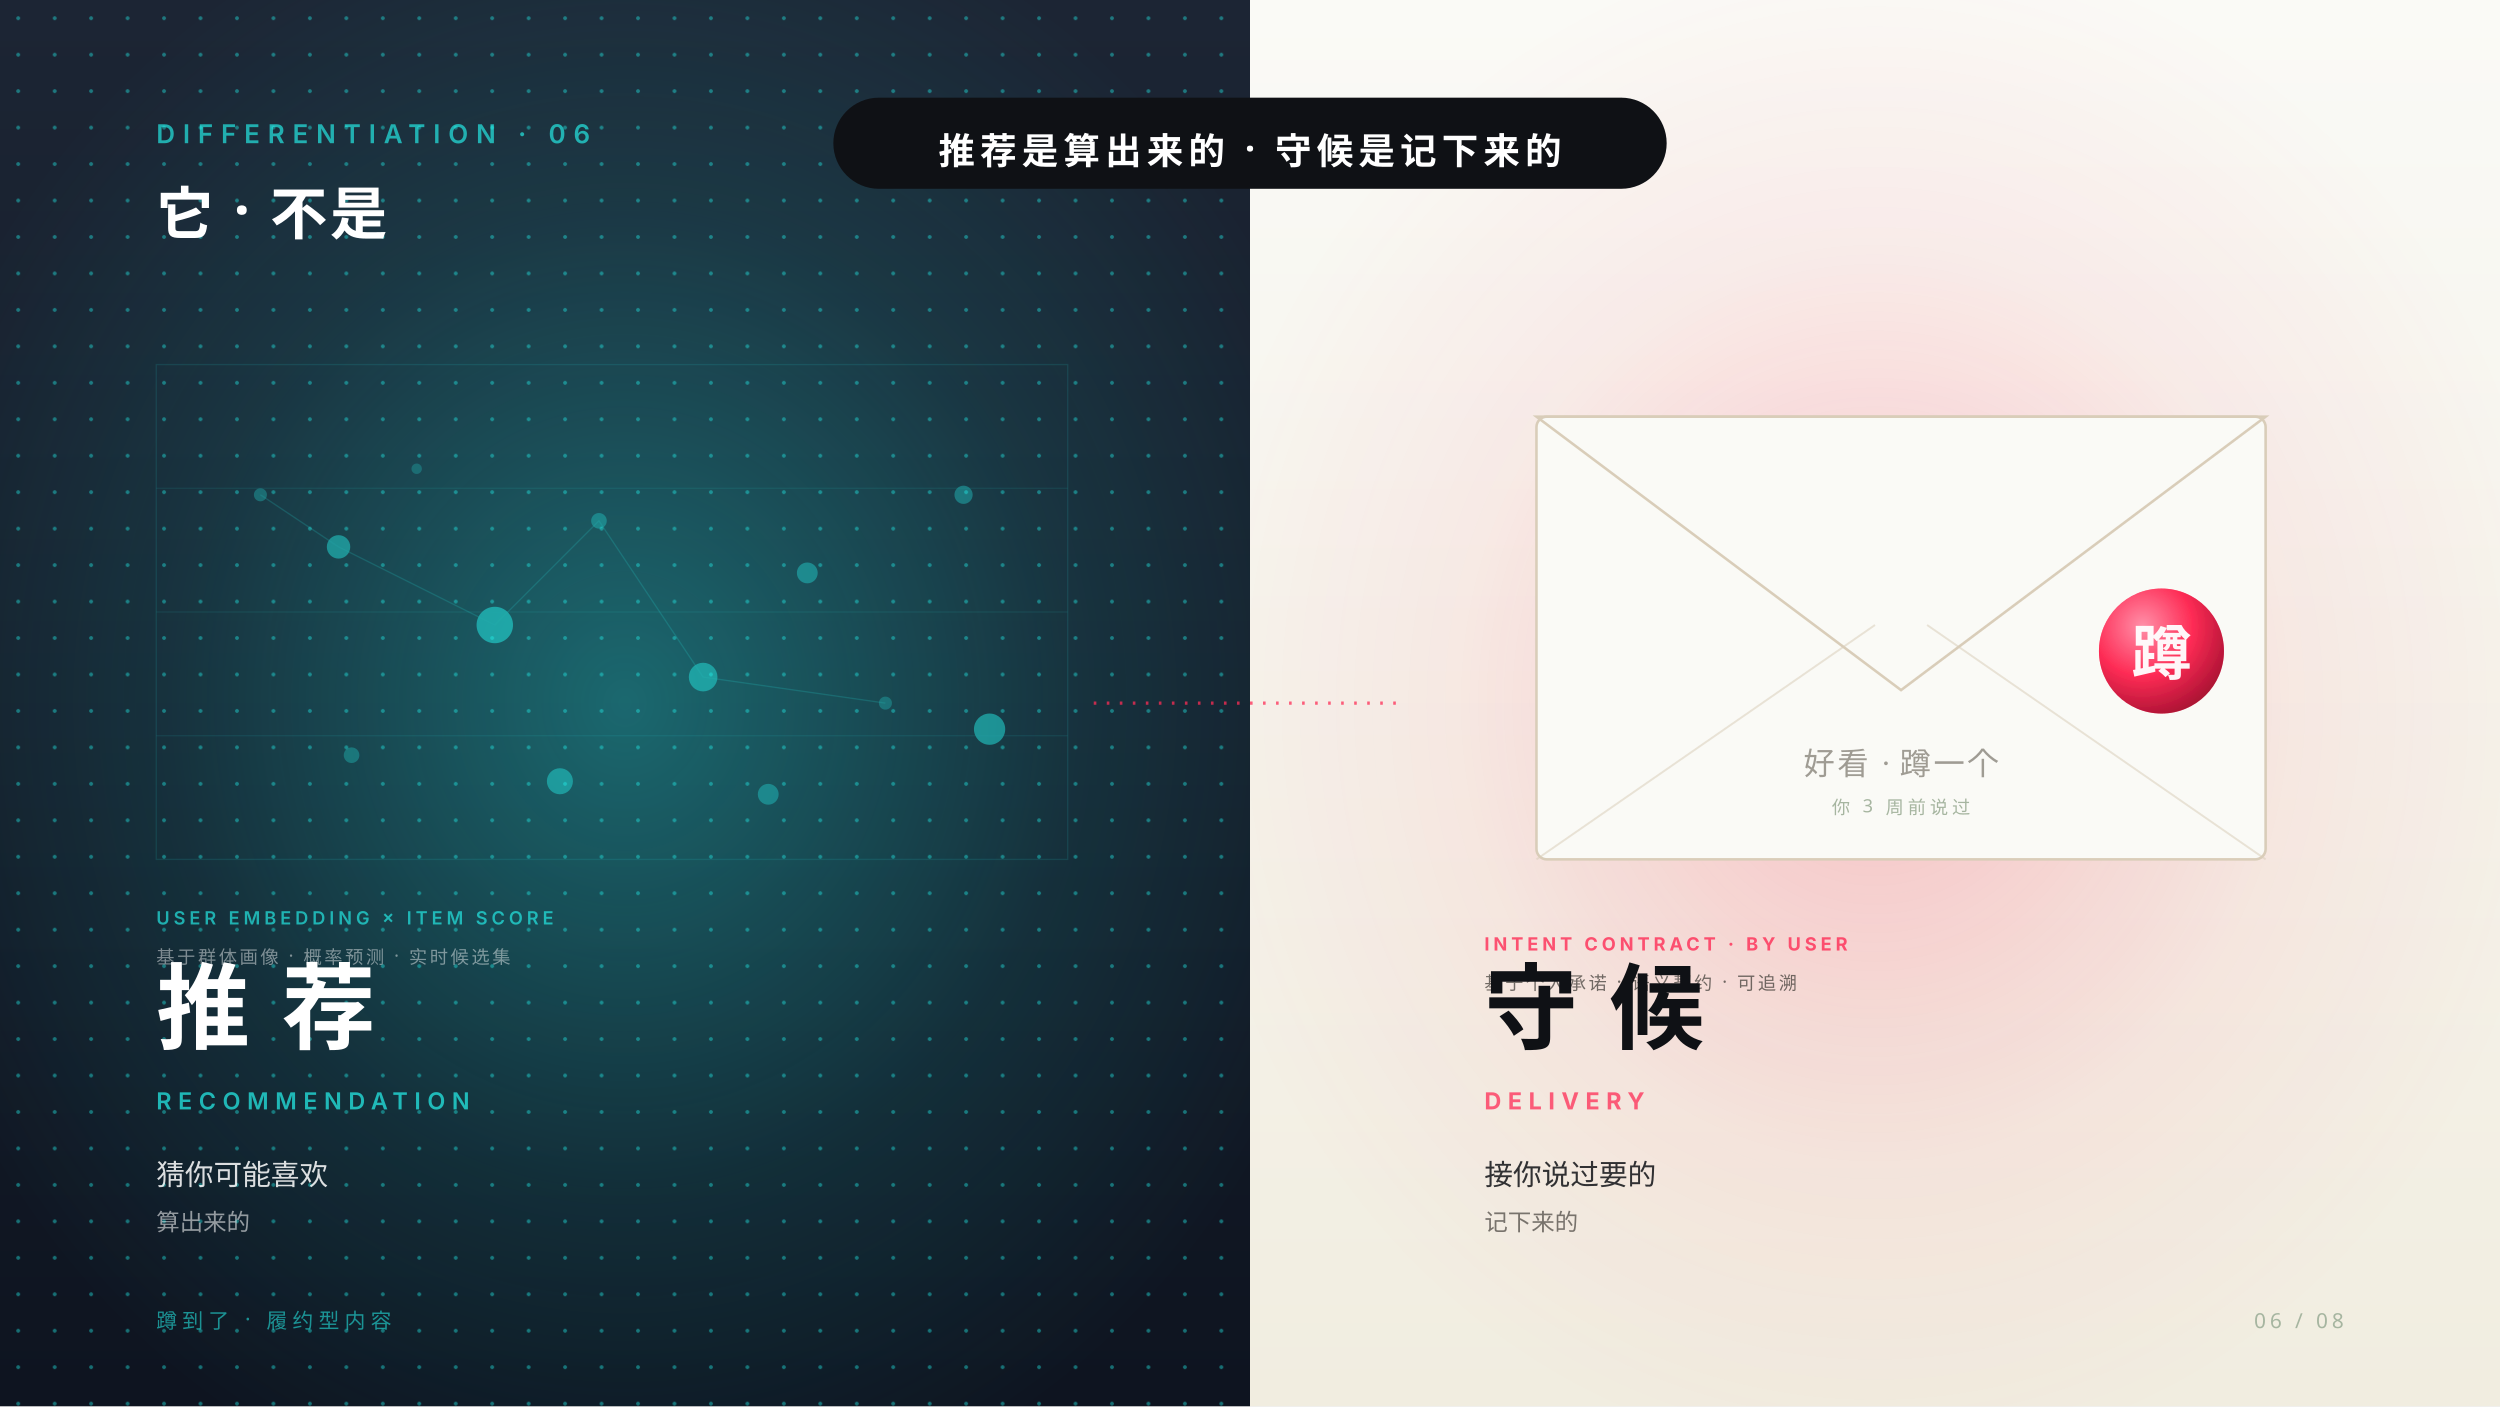
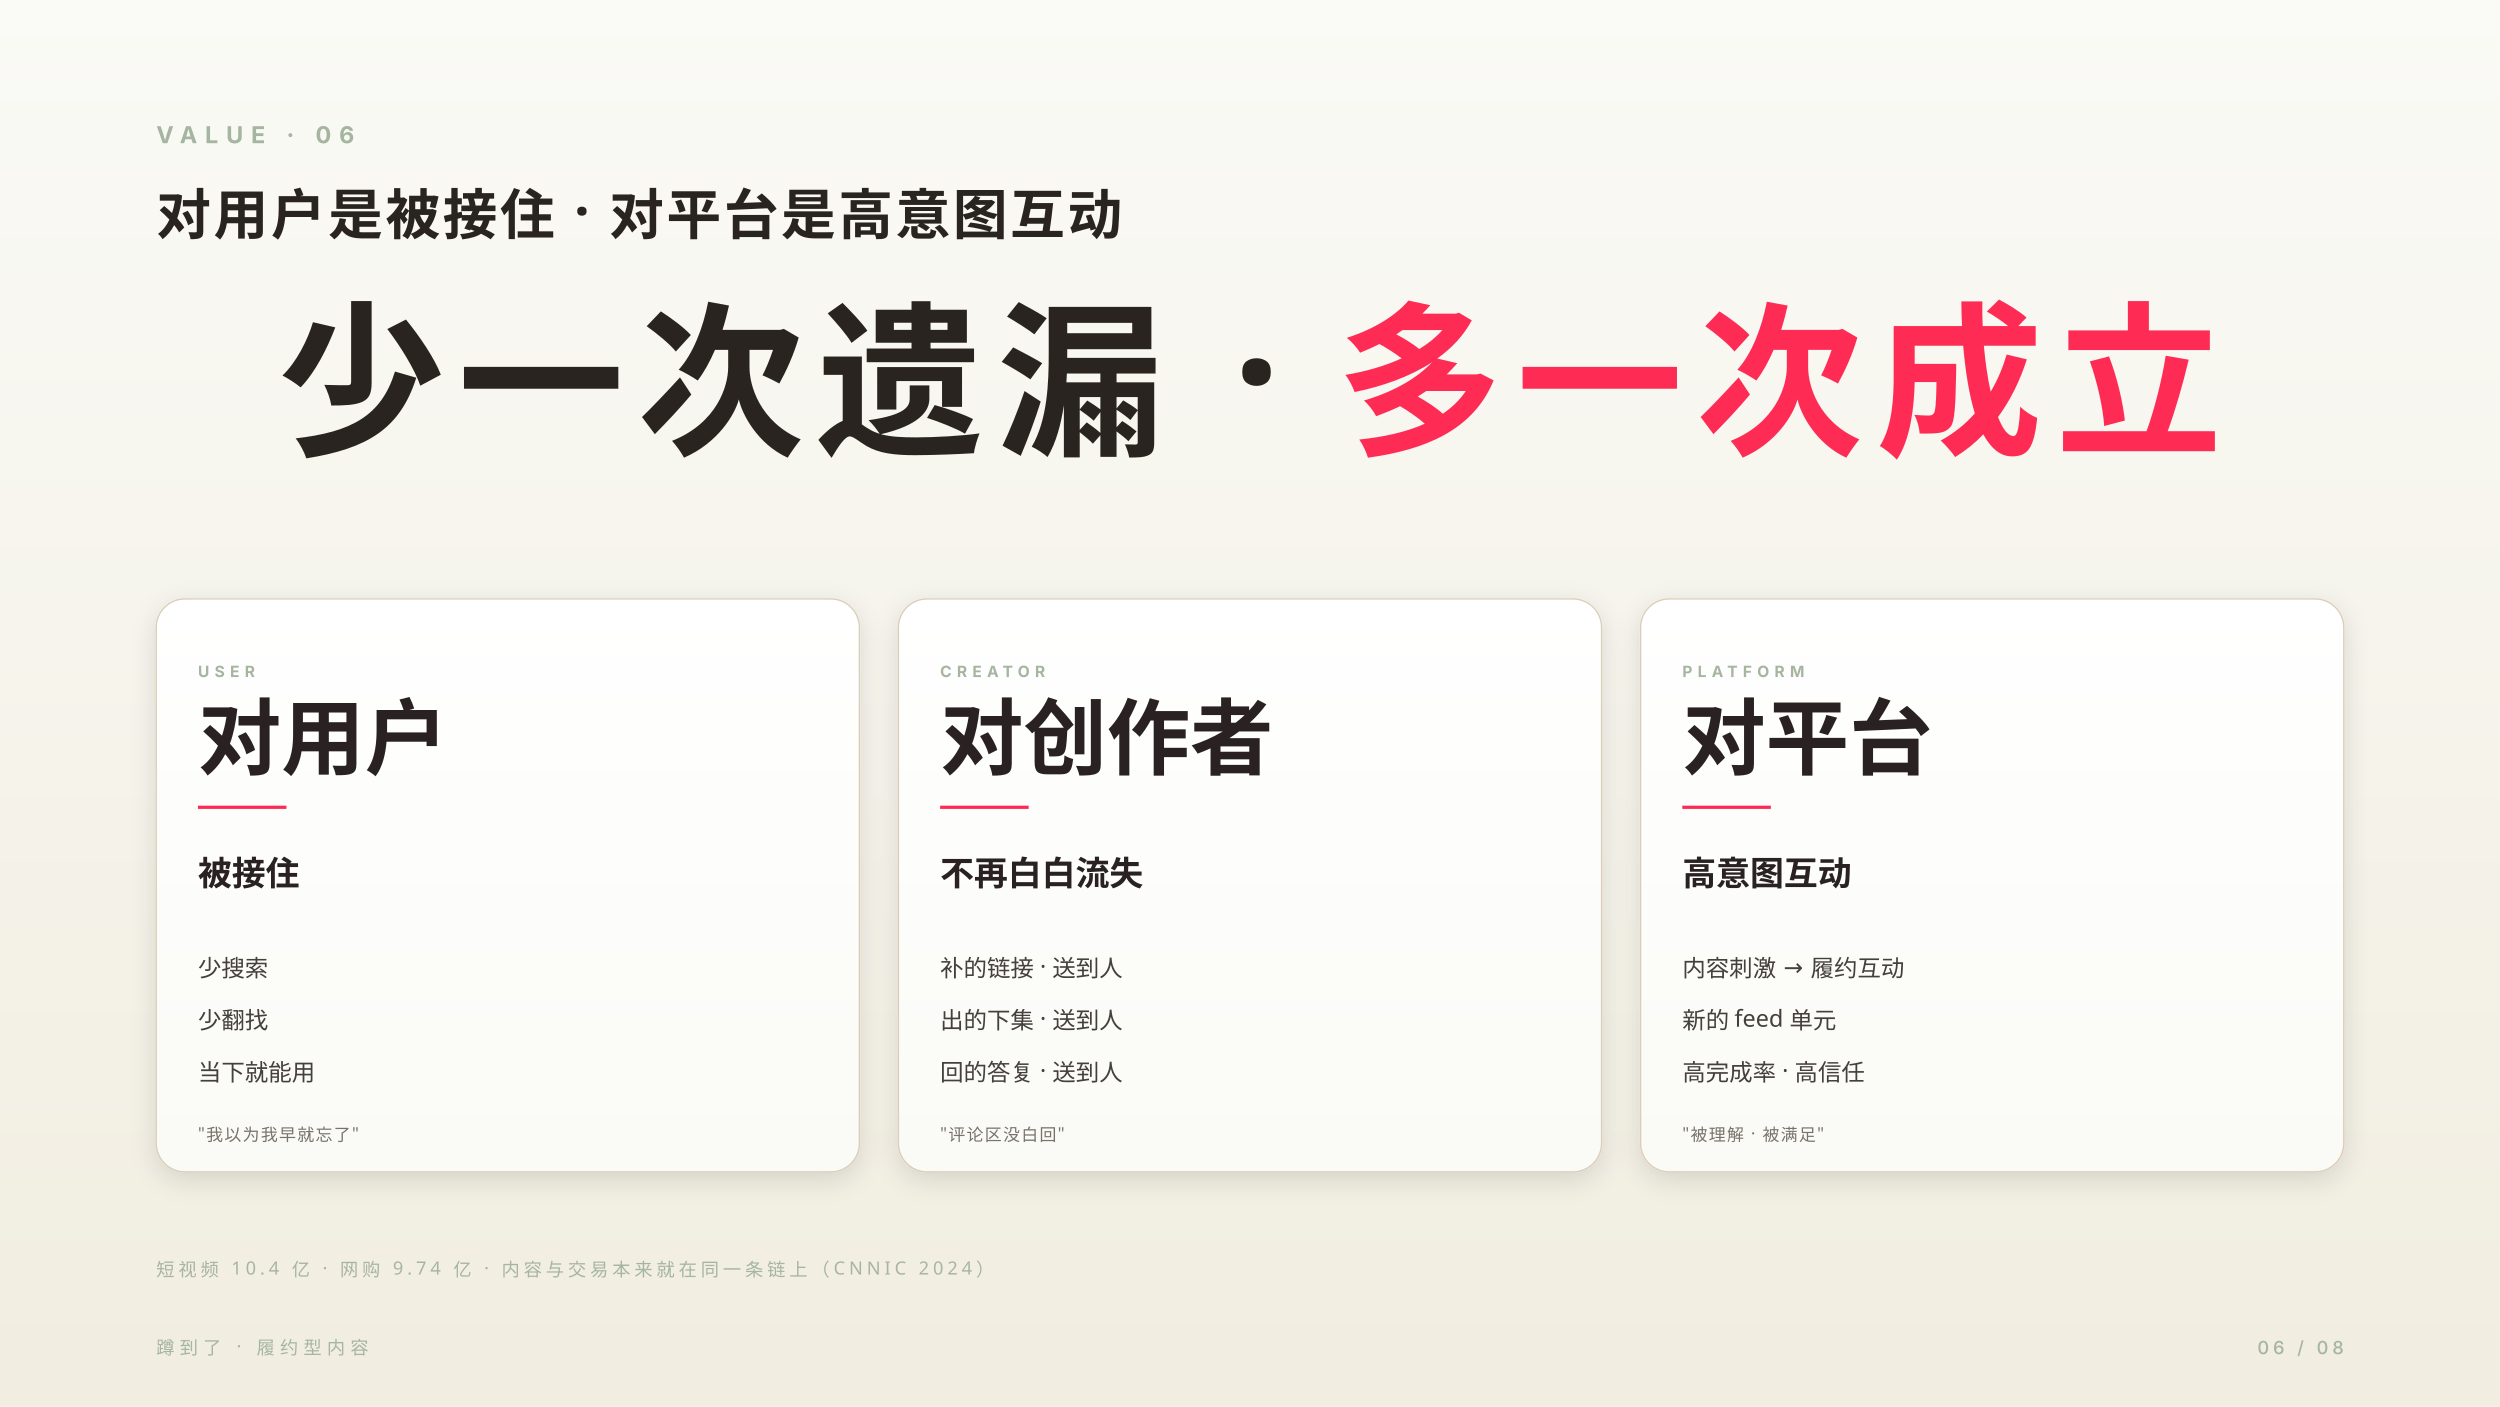
<svg xmlns="http://www.w3.org/2000/svg" viewBox="0 0 1920 1080" width="1920" height="1080" preserveAspectRatio="xMidYMid meet">
  <defs>
-     <linearGradient id="coldSide" x1="0" y1="0" x2="0" y2="1">
-       <stop offset="0" stop-color="#1C2534" />
-       <stop offset="1" stop-color="#0E1420" />
-     </linearGradient>
-     <linearGradient id="warmSide" x1="0" y1="0" x2="0" y2="1">
+     <linearGradient id="paper" x1="0" y1="0" x2="0" y2="1">
      <stop offset="0" stop-color="#FAFAF6" />
      <stop offset="1" stop-color="#F1EDE0" />
    </linearGradient>
-     <radialGradient id="dataGlow" cx="0.5" cy="0.5" r="0.6">
-       <stop offset="0" stop-color="#25F4EE" stop-opacity="0.35" />
-       <stop offset="0.6" stop-color="#25F4EE" stop-opacity="0.1" />
-       <stop offset="1" stop-color="#25F4EE" stop-opacity="0" />
-     </radialGradient>
-     <radialGradient id="warmGlow" cx="0.5" cy="0.5" r="0.55">
-       <stop offset="0" stop-color="#FE2C55" stop-opacity="0.25" />
-       <stop offset="0.6" stop-color="#FE2C55" stop-opacity="0.06" />
-       <stop offset="1" stop-color="#FE2C55" stop-opacity="0" />
-     </radialGradient>
-     <radialGradient id="seal" cx="0.35" cy="0.3" r="0.8">
-       <stop offset="0" stop-color="#FF8FA8" />
-       <stop offset="0.5" stop-color="#FE2C55" />
-       <stop offset="1" stop-color="#9E0E2E" />
-     </radialGradient>
-     <filter id="sealGlow" x="-60%" y="-60%" width="220%" height="220%">
-       <feGaussianBlur in="SourceAlpha" stdDeviation="6" />
-       <feFlood flood-color="#FE2C55" flood-opacity="0.5" />
-       <feComposite in2="SourceAlpha" operator="in" />
+     <linearGradient id="colCard" x1="0" y1="0" x2="0" y2="1">
+       <stop offset="0" stop-color="#FFFFFF" />
+       <stop offset="1" stop-color="#FAFAF6" />
+     </linearGradient>
+     <filter id="cardShadow">
+       <feGaussianBlur in="SourceAlpha" stdDeviation="10" />
+       <feOffset dx="0" dy="6" />
+       <feColorMatrix values="0 0 0 0 0  0 0 0 0 0  0 0 0 0 0  0 0 0 0.12 0" />
      <feMerge>
        <feMergeNode />
        <feMergeNode in="SourceGraphic" />
      </feMerge>
    </filter>
    <filter id="grain">
      <feTurbulence type="fractalNoise" baseFrequency="0.85" numOctaves="2" />
      <feColorMatrix values="0 0 0 0 0  0 0 0 0 0  0 0 0 0 0  0 0 0 0.04 0" />
      <feComposite in2="SourceGraphic" operator="in" />
    </filter>
-     <pattern id="dots" x="0" y="0" width="28" height="28" patternUnits="userSpaceOnUse">
-       <circle cx="14" cy="14" r="1.5" fill="#25F4EE" fill-opacity="0.4" />
-     </pattern>
  </defs>
-   <rect x="0" y="0" width="960" height="1080" fill="url(#coldSide)" />
-   <rect x="0" y="0" width="960" height="1080" fill="url(#dataGlow)" />
-   <rect x="0" y="0" width="960" height="1080" fill="url(#dots)" />
-   <rect x="960" y="0" width="960" height="1080" fill="url(#warmSide)" />
-   <rect x="960" y="0" width="960" height="1080" fill="url(#warmGlow)" />
-   <text x="120" y="110" font-size="20" fill="#25F4EE" opacity="0.65" font-family="'Inter',sans-serif" font-weight="600" letter-spacing="6">DIFFERENTIATION · 06</text>
-   <text x="120" y="180" font-size="44" fill="#FFFFFF" font-family="'Noto Sans SC','PingFang SC',sans-serif" font-weight="700" letter-spacing="2">它 · 不是</text>
-   <g transform="translate(120, 280)">
-     <g opacity="0.55">
-       <rect x="0" y="0" width="700" height="380" fill="none" stroke="#25F4EE" stroke-width="1" stroke-opacity="0.2" />
-       <line x1="0" y1="95" x2="700" y2="95" stroke="#25F4EE" stroke-opacity="0.15" stroke-width="1" />
-       <line x1="0" y1="190" x2="700" y2="190" stroke="#25F4EE" stroke-opacity="0.15" stroke-width="1" />
-       <line x1="0" y1="285" x2="700" y2="285" stroke="#25F4EE" stroke-opacity="0.15" stroke-width="1" />
-       <circle cx="80" cy="100" r="5" fill="#25F4EE" opacity="0.5" />
-       <circle cx="140" cy="140" r="9" fill="#25F4EE" opacity="0.8" />
-       <circle cx="200" cy="80" r="4" fill="#25F4EE" opacity="0.4" />
-       <circle cx="260" cy="200" r="14" fill="#25F4EE" opacity="0.9" />
-       <circle cx="340" cy="120" r="6" fill="#25F4EE" opacity="0.55" />
-       <circle cx="420" cy="240" r="11" fill="#25F4EE" opacity="0.8" />
-       <circle cx="500" cy="160" r="8" fill="#25F4EE" opacity="0.65" />
-       <circle cx="560" cy="260" r="5" fill="#25F4EE" opacity="0.45" />
-       <circle cx="620" cy="100" r="7" fill="#25F4EE" opacity="0.6" />
-       <circle cx="150" cy="300" r="6" fill="#25F4EE" opacity="0.5" />
-       <circle cx="310" cy="320" r="10" fill="#25F4EE" opacity="0.75" />
-       <circle cx="470" cy="330" r="8" fill="#25F4EE" opacity="0.6" />
-       <circle cx="640" cy="280" r="12" fill="#25F4EE" opacity="0.85" />
-       <path d="M 80,100 L 140,140 L 260,200 L 340,120 L 420,240 L 560,260" fill="none" stroke="#25F4EE" stroke-width="1" stroke-opacity="0.3" />
+   <rect width="1920" height="1080" fill="url(#paper)" />
+   <rect width="1920" height="1080" fill="#FFFFFF" opacity="0.02" filter="url(#grain)" />
+   <text x="120" y="110" font-size="18" fill="#A6B5A0" font-family="'Inter',sans-serif" font-weight="700" letter-spacing="6">VALUE · 06</text>
+   <text x="120" y="180" font-size="42" fill="#2A2420" font-family="'Noto Sans SC','PingFang SC',sans-serif" font-weight="700" letter-spacing="2">对用户是被接住 · 对平台是高意图互动</text>
+   <text x="960" y="340" text-anchor="middle" font-size="128" fill="#2A2420" font-family="'Noto Sans SC','PingFang SC',sans-serif" font-weight="900" letter-spacing="10">少一次遗漏 · <tspan fill="#FE2C55">多一次成立</tspan>
+   </text>
+   <g transform="translate(120, 460)">
+     <g filter="url(#cardShadow)">
+       <rect width="540" height="440" rx="22" fill="url(#colCard)" stroke="#D9CDB9" stroke-width="1" />
+       <text x="32" y="60" font-size="12" fill="#A6B5A0" font-family="'Inter',sans-serif" font-weight="700" letter-spacing="4">USER</text>
+       <text x="32" y="130" font-size="64" fill="#2A2420" font-family="'Noto Sans SC','PingFang SC',sans-serif" font-weight="900">对用户</text>
+       <line x1="32" y1="160" x2="100" y2="160" stroke="#FE2C55" stroke-width="2.5" />
+       <text x="32" y="220" font-size="26" fill="#2A2420" font-family="'Noto Sans SC',sans-serif" font-weight="600">被接住</text>
+       <text x="32" y="290" font-size="18" fill="#44403B" font-family="'Noto Sans SC',sans-serif" font-weight="500">少搜索</text>
+       <text x="32" y="330" font-size="18" fill="#44403B" font-family="'Noto Sans SC',sans-serif" font-weight="500">少翻找</text>
+       <text x="32" y="370" font-size="18" fill="#44403B" font-family="'Noto Sans SC',sans-serif" font-weight="500">当下就能用</text>
+       <text x="32" y="415" font-size="13" fill="#78736A" font-family="'Noto Sans SC',sans-serif" font-weight="400" letter-spacing="1">"我以为我早就忘了"</text>
    </g>
-     <text x="0" y="430" font-size="14" fill="#25F4EE" opacity="0.65" font-family="'Inter',sans-serif" font-weight="600" letter-spacing="3">USER EMBEDDING × ITEM SCORE</text>
-     <text x="0" y="460" font-size="14" fill="#FFFFFF" opacity="0.45" font-family="'Noto Sans SC',sans-serif" font-weight="400" letter-spacing="2">基于群体画像 · 概率预测 · 实时候选集</text>
+     <g transform="translate(570, 0)" filter="url(#cardShadow)">
+       <rect width="540" height="440" rx="22" fill="url(#colCard)" stroke="#D9CDB9" stroke-width="1" />
+       <text x="32" y="60" font-size="12" fill="#A6B5A0" font-family="'Inter',sans-serif" font-weight="700" letter-spacing="4">CREATOR</text>
+       <text x="32" y="130" font-size="64" fill="#2A2420" font-family="'Noto Sans SC','PingFang SC',sans-serif" font-weight="900">对创作者</text>
+       <line x1="32" y1="160" x2="100" y2="160" stroke="#FE2C55" stroke-width="2.5" />
+       <text x="32" y="220" font-size="26" fill="#2A2420" font-family="'Noto Sans SC',sans-serif" font-weight="600">不再白白流失</text>
+       <text x="32" y="290" font-size="18" fill="#44403B" font-family="'Noto Sans SC',sans-serif" font-weight="500">补的链接 · 送到人</text>
+       <text x="32" y="330" font-size="18" fill="#44403B" font-family="'Noto Sans SC',sans-serif" font-weight="500">出的下集 · 送到人</text>
+       <text x="32" y="370" font-size="18" fill="#44403B" font-family="'Noto Sans SC',sans-serif" font-weight="500">回的答复 · 送到人</text>
+       <text x="32" y="415" font-size="13" fill="#78736A" font-family="'Noto Sans SC',sans-serif" font-weight="400" letter-spacing="1">"评论区没白回"</text>
+     </g>
+     <g transform="translate(1140, 0)" filter="url(#cardShadow)">
+       <rect width="540" height="440" rx="22" fill="url(#colCard)" stroke="#D9CDB9" stroke-width="1" />
+       <text x="32" y="60" font-size="12" fill="#A6B5A0" font-family="'Inter',sans-serif" font-weight="700" letter-spacing="4">PLATFORM</text>
+       <text x="32" y="130" font-size="64" fill="#2A2420" font-family="'Noto Sans SC','PingFang SC',sans-serif" font-weight="900">对平台</text>
+       <line x1="32" y1="160" x2="100" y2="160" stroke="#FE2C55" stroke-width="2.5" />
+       <text x="32" y="220" font-size="26" fill="#2A2420" font-family="'Noto Sans SC',sans-serif" font-weight="600">高意图互动</text>
+       <text x="32" y="290" font-size="18" fill="#44403B" font-family="'Noto Sans SC',sans-serif" font-weight="500">内容刺激 → 履约互动</text>
+       <text x="32" y="330" font-size="18" fill="#44403B" font-family="'Noto Sans SC',sans-serif" font-weight="500">新的 feed 单元</text>
+       <text x="32" y="370" font-size="18" fill="#44403B" font-family="'Noto Sans SC',sans-serif" font-weight="500">高完成率 · 高信任</text>
+       <text x="32" y="415" font-size="13" fill="#78736A" font-family="'Noto Sans SC',sans-serif" font-weight="400" letter-spacing="1">"被理解 · 被满足"</text>
+     </g>
  </g>
-   <g transform="translate(120, 800)">
-     <text x="0" y="0" font-size="72" fill="#FFFFFF" font-family="'Noto Sans SC','PingFang SC',sans-serif" font-weight="900" letter-spacing="4">推 荐</text>
-     <text x="0" y="52" font-size="18" fill="#25F4EE" opacity="0.7" font-family="'Inter',sans-serif" font-weight="600" letter-spacing="5">RECOMMENDATION</text>
-     <text x="0" y="110" font-size="22" fill="#FFFFFF" opacity="0.85" font-family="'Noto Sans SC',sans-serif" font-weight="500">猜你可能喜欢</text>
-     <text x="0" y="145" font-size="18" fill="#FFFFFF" opacity="0.55" font-family="'Noto Sans SC',sans-serif" font-weight="400">算出来的</text>
-   </g>
-   <g transform="translate(1140, 280)">
-     <g transform="translate(40, 20)">
-       <rect x="0" y="20" width="560" height="340" rx="8" fill="#FAFAF6" stroke="#D9CDB9" stroke-width="2" />
-       <polygon points="0,20 280,230 560,20" fill="none" stroke="#D9CDB9" stroke-width="2" />
-       <line x1="0" y1="360" x2="260" y2="180" stroke="#D9CDB9" stroke-width="1.5" stroke-opacity="0.55" />
-       <line x1="560" y1="360" x2="300" y2="180" stroke="#D9CDB9" stroke-width="1.5" stroke-opacity="0.55" />
-       <text x="280" y="295" text-anchor="middle" font-size="24" fill="#78736A" font-family="'Noto Sans SC',cursive" font-weight="500" letter-spacing="2" opacity="0.7">好看 · 蹲一个</text>
-       <text x="280" y="325" text-anchor="middle" font-size="14" fill="#A6B5A0" font-family="'Noto Sans SC',sans-serif" font-weight="400" letter-spacing="3">你 3 周前说过</text>
-       <g transform="translate(480, 200)" filter="url(#sealGlow)">
-         <circle r="48" fill="url(#seal)" />
-         <text y="18" text-anchor="middle" font-size="46" font-weight="900" fill="#FFFFFF" font-family="'Noto Sans SC',sans-serif" opacity="0.95">蹲</text>
-       </g>
-     </g>
-     <text x="0" y="450" font-size="14" fill="#FE2C55" opacity="0.8" font-family="'Inter',sans-serif" font-weight="700" letter-spacing="3">INTENT CONTRACT · BY USER</text>
-     <text x="0" y="480" font-size="14" fill="#44403B" opacity="0.75" font-family="'Noto Sans SC',sans-serif" font-weight="400" letter-spacing="2">基于个人承诺 · 语义契约 · 可追溯</text>
-   </g>
-   <g transform="translate(1140, 800)">
-     <text x="0" y="0" font-size="72" fill="#0F1115" font-family="'Noto Sans SC','PingFang SC',sans-serif" font-weight="900" letter-spacing="4">守 候</text>
-     <text x="0" y="52" font-size="18" fill="#FE2C55" opacity="0.75" font-family="'Inter',sans-serif" font-weight="700" letter-spacing="5">DELIVERY</text>
-     <text x="0" y="110" font-size="22" fill="#0F1115" opacity="0.85" font-family="'Noto Sans SC',sans-serif" font-weight="500">接你说过要的</text>
-     <text x="0" y="145" font-size="18" fill="#44403B" opacity="0.7" font-family="'Noto Sans SC',sans-serif" font-weight="400">记下来的</text>
-   </g>
-   <line x1="840" y1="540" x2="1080" y2="540" stroke="#FE2C55" stroke-width="2.5" stroke-dasharray="2,8" opacity="0.75" />
-   <text x="960" y="60" text-anchor="middle" font-size="0" fill="transparent">placeholder</text>
-   <g transform="translate(960, 115)">
-     <rect x="-320" y="-40" width="640" height="70" rx="35" fill="#0F1115" />
-     <text x="0" y="11" text-anchor="middle" font-size="28" fill="#FFFFFF" font-family="'Noto Sans SC','PingFang SC',sans-serif" font-weight="700" letter-spacing="4">推荐是算出来的 · 守候是记下来的</text>
-   </g>
-   <text x="120" y="1020" font-size="16" fill="#25F4EE" opacity="0.55" font-family="'Noto Sans SC',sans-serif" font-weight="500" letter-spacing="4">蹲到了 · 履约型内容</text>
-   <text x="1800" y="1020" text-anchor="end" font-size="16" fill="#A6B5A0" font-family="'Noto Sans SC',sans-serif" font-weight="500" letter-spacing="3">06 / 08</text>
+   <text x="120" y="980" font-size="14" fill="#A6B5A0" font-family="'Noto Sans SC',sans-serif" font-weight="500" letter-spacing="3">短视频 10.4 亿 · 网购 9.74 亿 · 内容与交易本来就在同一条链上（CNNIC 2024）</text>
+   <text x="120" y="1040" font-size="14" fill="#A6B5A0" font-family="'Noto Sans SC',sans-serif" font-weight="500" letter-spacing="4">蹲到了 · 履约型内容</text>
+   <text x="1800" y="1040" text-anchor="end" font-size="14" fill="#A6B5A0" font-family="'Inter',sans-serif" font-weight="500" letter-spacing="3">06 / 08</text>
</svg>
